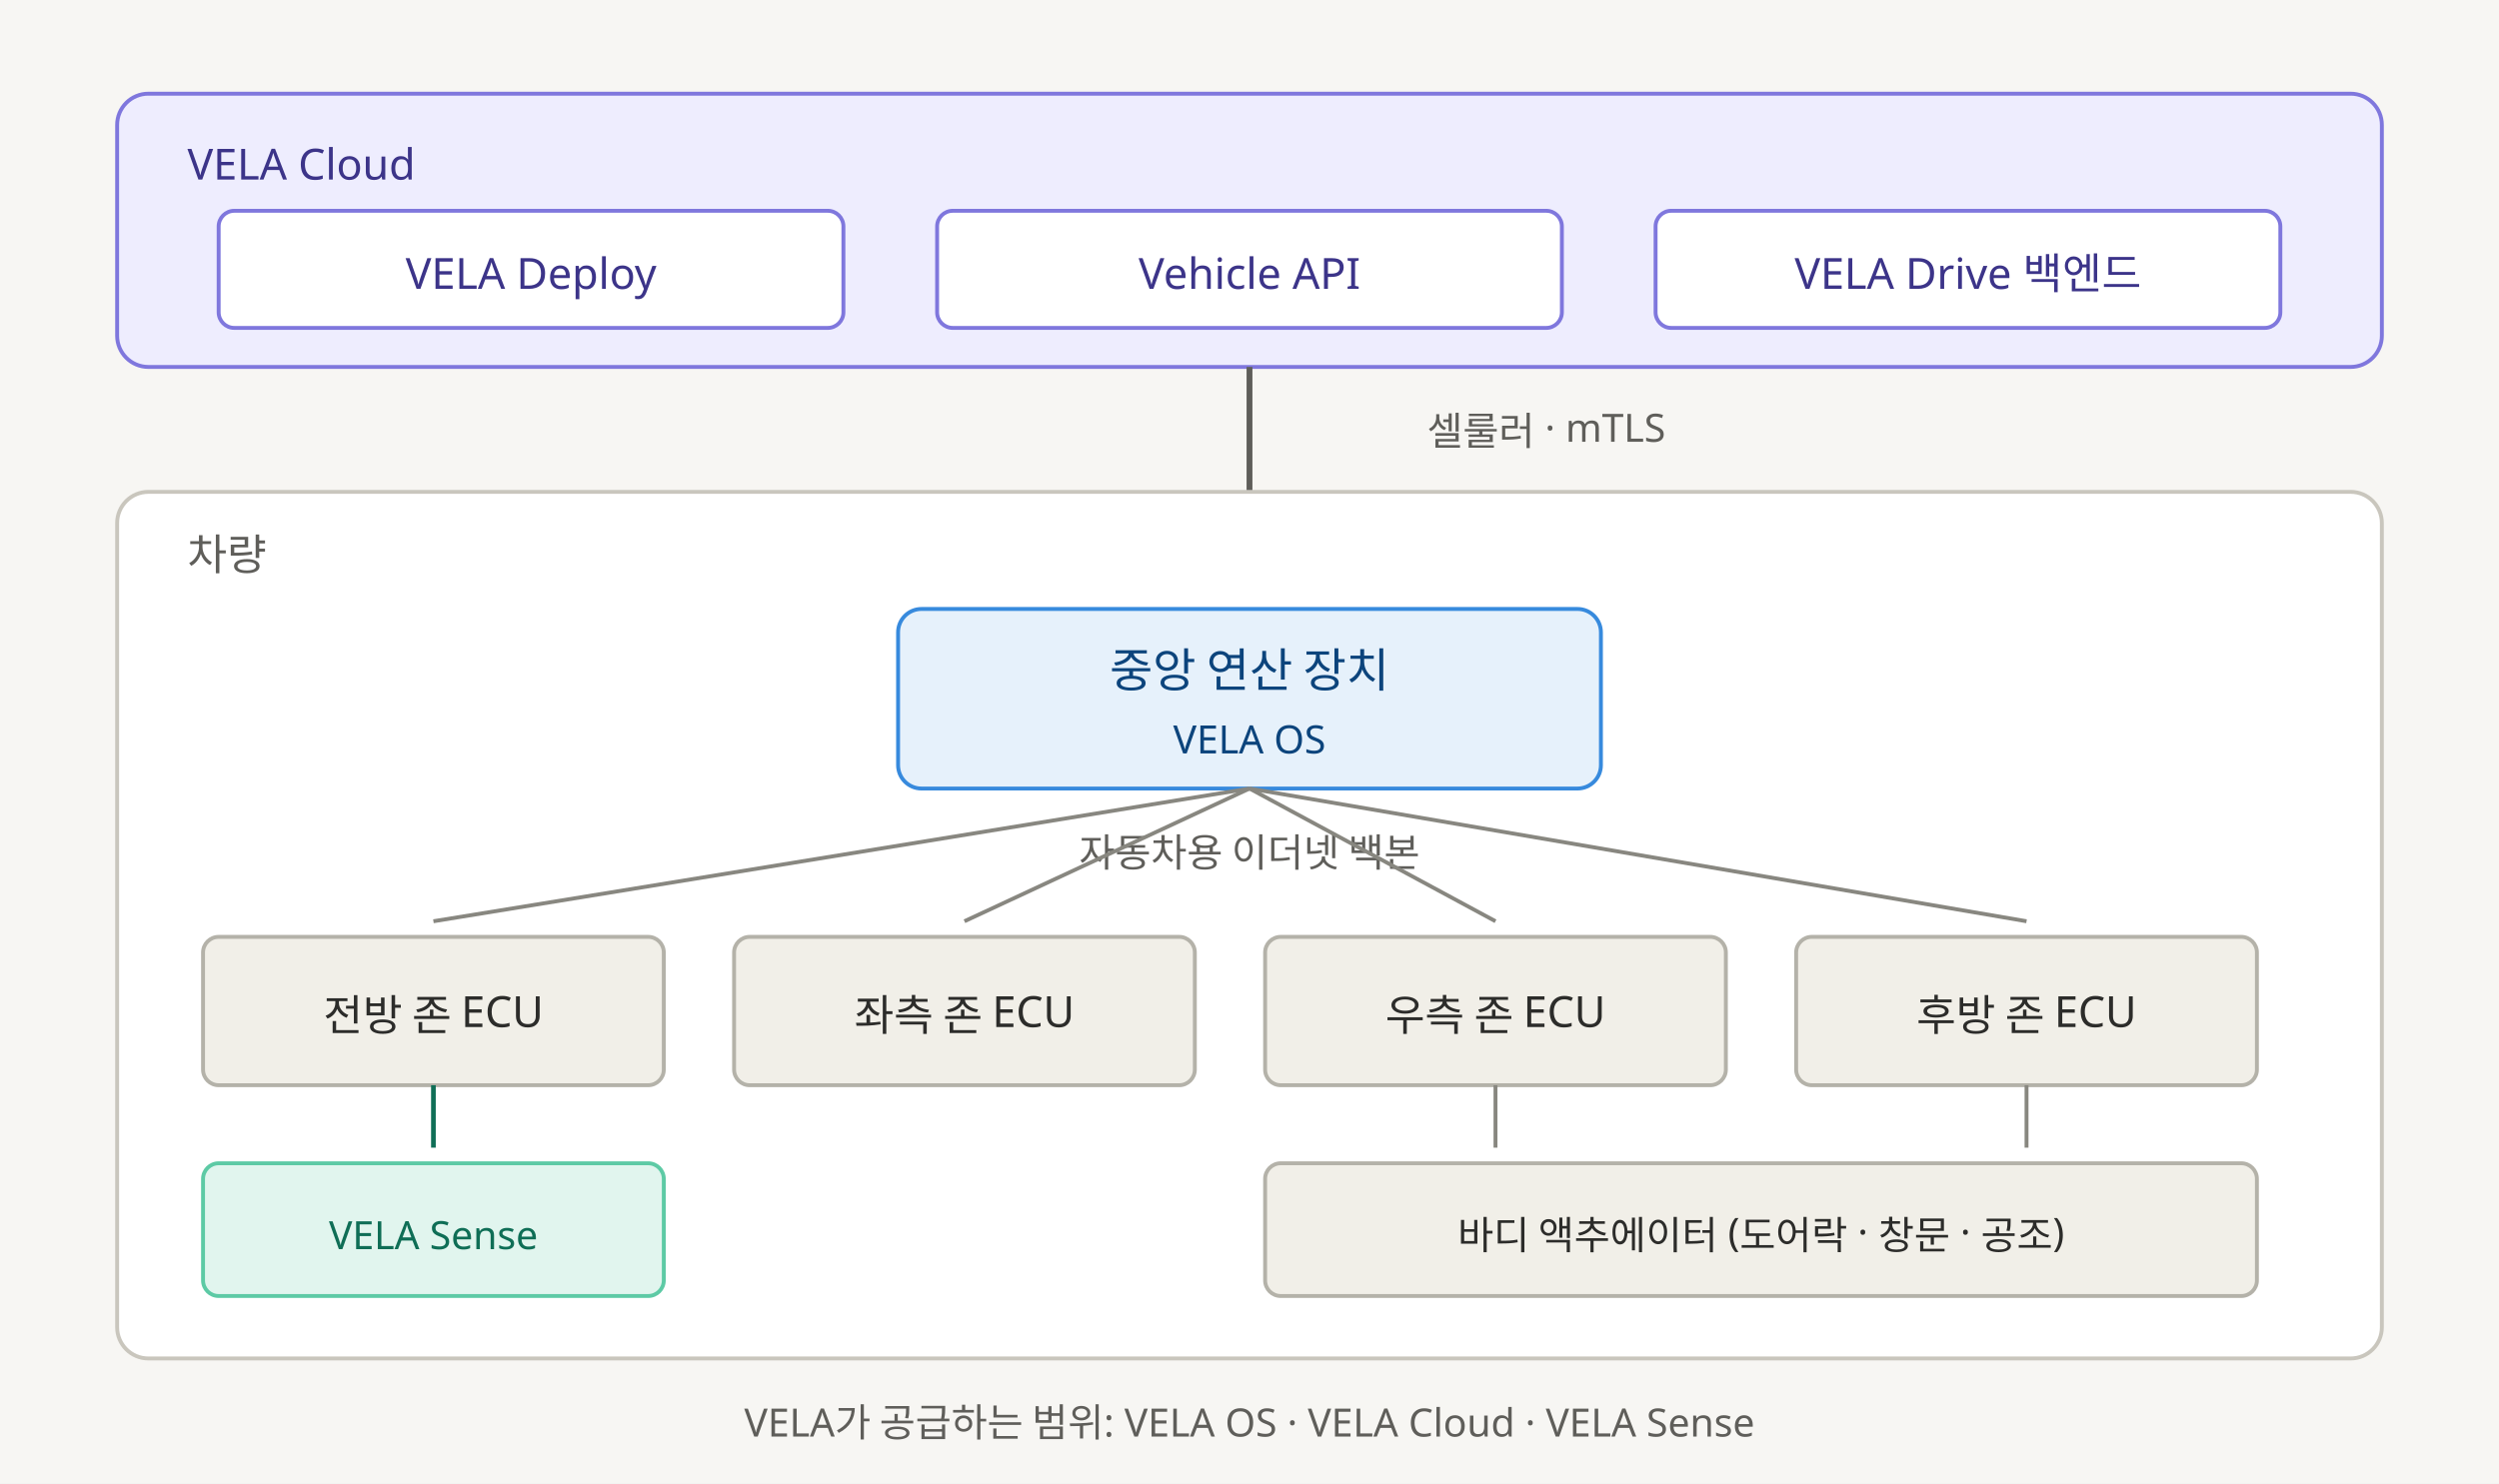
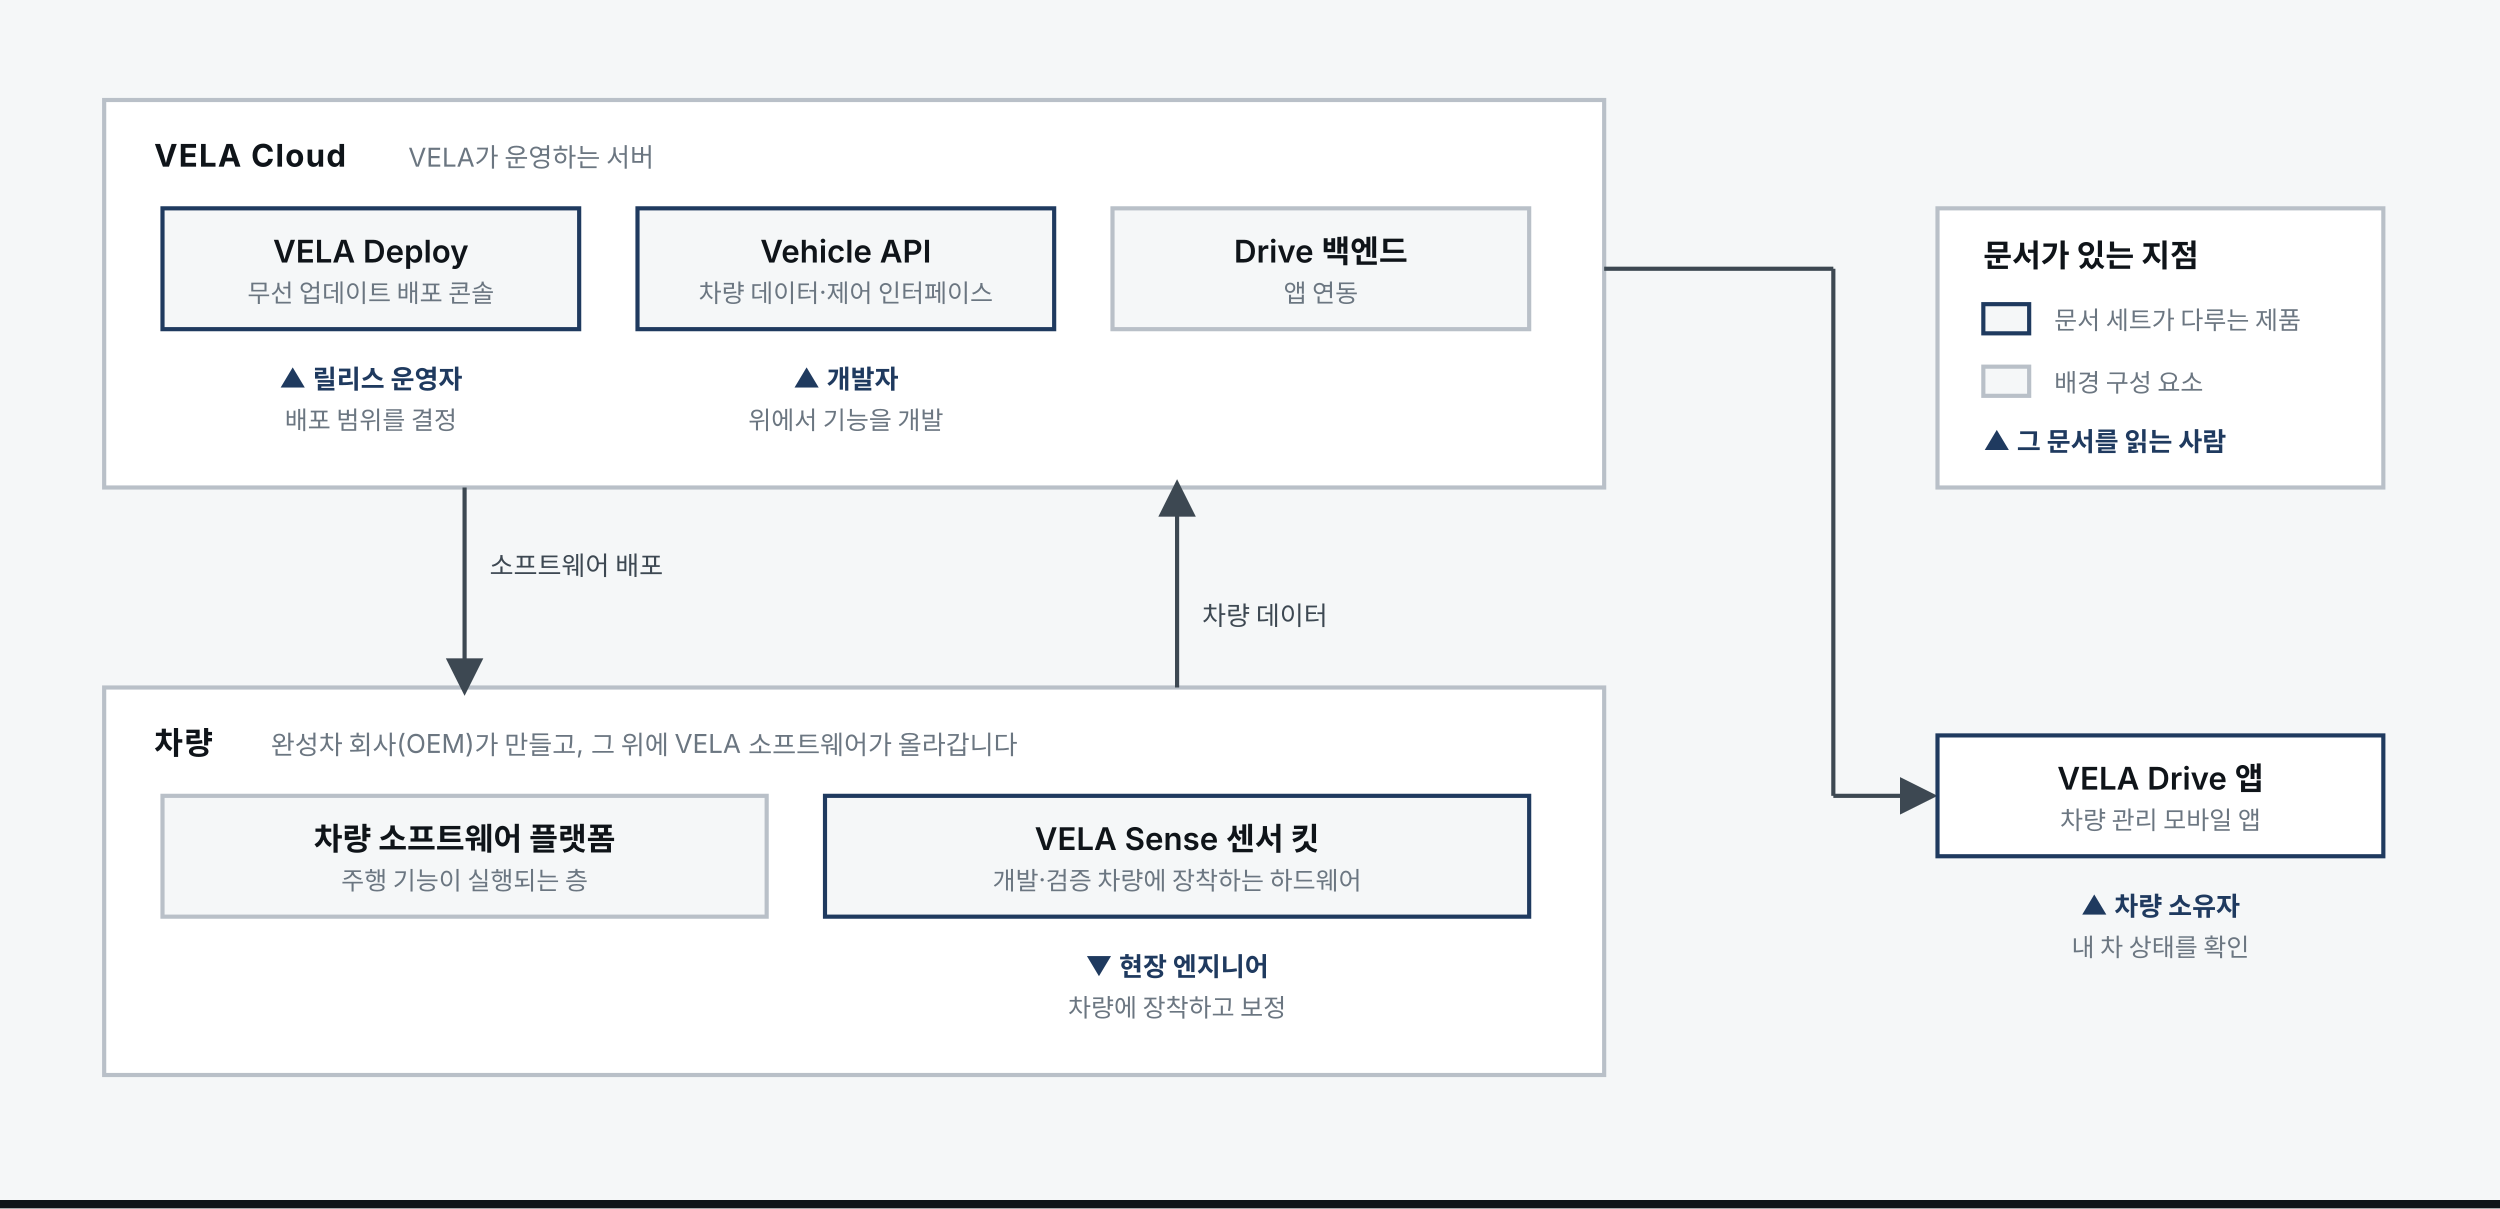
- <svg xmlns="http://www.w3.org/2000/svg" viewBox="0 0 640 380" width="640" height="380" role="img" aria-label="VELA Cloud와 차량 내부 구성의 전체 연결 구조">
-   <rect width="640" height="380" fill="#F7F6F3" />
-   <rect x="30" y="24" width="580" height="70" rx="8" fill="#EEEDFE" stroke="#7F77DD" />
-   <text x="48" y="46" font-family="sans-serif" font-size="11" fill="#3C3489">VELA Cloud</text>
-   <rect x="56" y="54" width="160" height="30" rx="4" fill="#FFFFFF" stroke="#7F77DD" />
-   <text x="136" y="74" font-family="sans-serif" font-size="11" fill="#3C3489" text-anchor="middle">VELA Deploy</text>
-   <rect x="240" y="54" width="160" height="30" rx="4" fill="#FFFFFF" stroke="#7F77DD" />
-   <text x="320" y="74" font-family="sans-serif" font-size="11" fill="#3C3489" text-anchor="middle">Vehicle API</text>
-   <rect x="424" y="54" width="160" height="30" rx="4" fill="#FFFFFF" stroke="#7F77DD" />
-   <text x="504" y="74" font-family="sans-serif" font-size="11" fill="#3C3489" text-anchor="middle">VELA Drive 백엔드</text>
-   <line x1="320" y1="94" x2="320" y2="126" stroke="#5F5E5A" stroke-width="1.5" />
-   <text x="396" y="114" font-family="sans-serif" font-size="10" fill="#5F5E5A" text-anchor="middle">셀룰러 · mTLS</text>
-   <rect x="30" y="126" width="580" height="222" rx="8" fill="#FFFFFF" stroke="#C9C6BD" />
-   <text x="48" y="146" font-family="sans-serif" font-size="11" fill="#5F5E5A">차량</text>
-   <rect x="230" y="156" width="180" height="46" rx="6" fill="#E6F1FB" stroke="#378ADD" />
-   <text x="320" y="176" font-family="sans-serif" font-size="12" fill="#0C447C" text-anchor="middle">중앙 연산 장치</text>
-   <text x="320" y="193" font-family="sans-serif" font-size="10" fill="#0C447C" text-anchor="middle">VELA OS</text>
-   <text x="320" y="222" font-family="sans-serif" font-size="10" fill="#5F5E5A" text-anchor="middle">자동차용 이더넷 백본</text>
-   <rect x="52" y="240" width="118" height="38" rx="4" fill="#F1EFE8" stroke="#B4B2A9" />
-   <text x="111" y="264" font-family="sans-serif" font-size="11" fill="#2C2C2A" text-anchor="middle">전방 존 ECU</text>
-   <rect x="188" y="240" width="118" height="38" rx="4" fill="#F1EFE8" stroke="#B4B2A9" />
-   <text x="247" y="264" font-family="sans-serif" font-size="11" fill="#2C2C2A" text-anchor="middle">좌측 존 ECU</text>
-   <rect x="324" y="240" width="118" height="38" rx="4" fill="#F1EFE8" stroke="#B4B2A9" />
-   <text x="383" y="264" font-family="sans-serif" font-size="11" fill="#2C2C2A" text-anchor="middle">우측 존 ECU</text>
-   <rect x="460" y="240" width="118" height="38" rx="4" fill="#F1EFE8" stroke="#B4B2A9" />
-   <text x="519" y="264" font-family="sans-serif" font-size="11" fill="#2C2C2A" text-anchor="middle">후방 존 ECU</text>
-   <line x1="320" y1="202" x2="111" y2="236" stroke="#888780" stroke-width="1" />
-   <line x1="320" y1="202" x2="247" y2="236" stroke="#888780" stroke-width="1" />
-   <line x1="320" y1="202" x2="383" y2="236" stroke="#888780" stroke-width="1" />
-   <line x1="320" y1="202" x2="519" y2="236" stroke="#888780" stroke-width="1" />
-   <rect x="52" y="298" width="118" height="34" rx="4" fill="#E1F5EE" stroke="#5DCAA5" />
-   <text x="111" y="320" font-family="sans-serif" font-size="10" fill="#0F6E56" text-anchor="middle">VELA Sense</text>
-   <line x1="111" y1="278" x2="111" y2="294" stroke="#0F6E56" stroke-width="1.2" />
-   <rect x="324" y="298" width="254" height="34" rx="4" fill="#F1EFE8" stroke="#B4B2A9" />
-   <text x="451" y="320" font-family="sans-serif" font-size="10" fill="#2C2C2A" text-anchor="middle">바디 액추에이터 (도어락 · 창문 · 공조)</text>
-   <line x1="383" y1="278" x2="383" y2="294" stroke="#888780" stroke-width="1" />
-   <line x1="519" y1="278" x2="519" y2="294" stroke="#888780" stroke-width="1" />
-   <text x="320" y="368" font-family="sans-serif" font-size="10" fill="#5F5E5A" text-anchor="middle">VELA가 공급하는 범위: VELA OS · VELA Cloud · VELA Sense</text>
+ <svg xmlns="http://www.w3.org/2000/svg" viewBox="0 0 1200 580" width="1200" height="580" role="img" aria-label="VELA Cloud와 차량, 모바일 앱의 연결 구조와 각 지점을 읽는 독자">
+   <style>
+     .lbl { font-family: 'Pretendard', -apple-system, sans-serif; fill: #0f1419; }
+     .zone { font-size: 15px; font-weight: 700; letter-spacing: 0.04em; }
+     .zone-sub { font-size: 12.5px; fill: #6b7681; }
+     .box { font-size: 15px; font-weight: 600; }
+     .box-sub { font-size: 12px; fill: #6b7681; }
+     .edge { font-size: 12.5px; fill: #3d4852; }
+     .reader { font-size: 12.5px; font-weight: 600; fill: #1f3a5f; }
+   </style>
+   <defs>
+     <marker id="ar" markerWidth="9" markerHeight="9" refX="7" refY="4.5" orient="auto">
+       <path d="M0 0L9 4.5L0 9z" fill="#3d4852" />
+     </marker>
+   </defs>
+   <rect width="1200" height="580" fill="#f5f7f8" />
+   <rect x="50" y="48" width="720" height="186" fill="#ffffff" stroke="#b9c0c8" stroke-width="2" />
+   <text class="lbl zone" x="74" y="80">VELA Cloud</text>
+   <text class="lbl zone-sub" x="196" y="80">VELA가 운영하는 서버</text>
+   <rect x="78" y="100" width="200" height="58" fill="#f5f7f8" stroke="#1f3a5f" stroke-width="2" />
+   <text class="lbl box" x="178" y="126" text-anchor="middle">VELA Deploy</text>
+   <text class="lbl box-sub" x="178" y="145" text-anchor="middle">무선 업데이트 배포 콘솔</text>
+   <text class="lbl reader" x="178" y="186" text-anchor="middle">▲ 릴리스 운영자</text>
+   <text class="lbl box-sub" x="178" y="206" text-anchor="middle">배포 범위를 결정</text>
+   <rect x="306" y="100" width="200" height="58" fill="#f5f7f8" stroke="#1f3a5f" stroke-width="2" />
+   <text class="lbl box" x="406" y="126" text-anchor="middle">Vehicle API</text>
+   <text class="lbl box-sub" x="406" y="145" text-anchor="middle">차량 데이터·제어 인터페이스</text>
+   <text class="lbl reader" x="406" y="186" text-anchor="middle">▲ 개발자</text>
+   <text class="lbl box-sub" x="406" y="206" text-anchor="middle">위에서 기능을 개발</text>
+   <rect x="534" y="100" width="200" height="58" fill="#f5f7f8" stroke="#b9c0c8" stroke-width="2" />
+   <text class="lbl box" x="634" y="126" text-anchor="middle">Drive 백엔드</text>
+   <text class="lbl box-sub" x="634" y="145" text-anchor="middle">앱 연동</text>
+   <rect x="50" y="330" width="720" height="186" fill="#ffffff" stroke="#b9c0c8" stroke-width="2" />
+   <text class="lbl zone" x="74" y="362">차량</text>
+   <text class="lbl zone-sub" x="130" y="362">완성차 회사(OEM)가 만들고, 그 위에 VELA 소프트웨어가 올라갑니다</text>
+   <rect x="78" y="382" width="290" height="58" fill="#f5f7f8" stroke="#b9c0c8" stroke-width="2" />
+   <text class="lbl box" x="223" y="408" text-anchor="middle">차량 소프트웨어 플랫폼</text>
+   <text class="lbl box-sub" x="223" y="427" text-anchor="middle">주행 기능이 실행되는 층</text>
+   <rect x="396" y="382" width="338" height="58" fill="#f5f7f8" stroke="#1f3a5f" stroke-width="2" />
+   <text class="lbl box" x="565" y="408" text-anchor="middle">VELA Sense 센서 킷</text>
+   <text class="lbl box-sub" x="565" y="427" text-anchor="middle">개발·검증 차량에 장착하는 하드웨어</text>
+   <text class="lbl reader" x="565" y="468" text-anchor="middle">▼ 현장 엔지니어</text>
+   <text class="lbl box-sub" x="565" y="488" text-anchor="middle">차량에 장착하고 보정</text>
+   <path d="M223 234V330" stroke="#3d4852" stroke-width="2" marker-end="url(#ar)" fill="none" />
+   <text class="lbl edge" x="235" y="276">소프트웨어 배포</text>
+   <path d="M565 330V234" stroke="#3d4852" stroke-width="2" marker-end="url(#ar)" fill="none" />
+   <text class="lbl edge" x="577" y="300">차량 데이터</text>
+   <path d="M770 129H880" stroke="#3d4852" stroke-width="2" fill="none" />
+   <path d="M880 129V382" stroke="#3d4852" stroke-width="2" fill="none" />
+   <path d="M880 382H926" stroke="#3d4852" stroke-width="2" marker-end="url(#ar)" fill="none" />
+   <rect x="930" y="353" width="214" height="58" fill="#ffffff" stroke="#1f3a5f" stroke-width="2" />
+   <text class="lbl box" x="1037" y="379" text-anchor="middle">VELA Drive 앱</text>
+   <text class="lbl box-sub" x="1037" y="398" text-anchor="middle">차량 관리 모바일 앱</text>
+   <text class="lbl reader" x="1037" y="439" text-anchor="middle">▲ 차량 소유자</text>
+   <text class="lbl box-sub" x="1037" y="459" text-anchor="middle">내 차 상태를 확인</text>
+   <rect x="930" y="100" width="214" height="134" fill="#ffffff" stroke="#b9c0c8" stroke-width="2" />
+   <text class="lbl box" x="952" y="128">문서가 있는 지점</text>
+   <rect x="952" y="146" width="22" height="14" fill="#f5f7f8" stroke="#1f3a5f" stroke-width="2" />
+   <text class="lbl box-sub" x="986" y="158">문서 세트가 다루는 제품</text>
+   <rect x="952" y="176" width="22" height="14" fill="#f5f7f8" stroke="#b9c0c8" stroke-width="2" />
+   <text class="lbl box-sub" x="986" y="188">배경 구성 요소</text>
+   <text class="lbl reader" x="952" y="216">▲ 그 문서를 읽는 사람</text>
+   <rect x="0" y="576" width="1200" height="4" fill="#0f1419" />
</svg>
